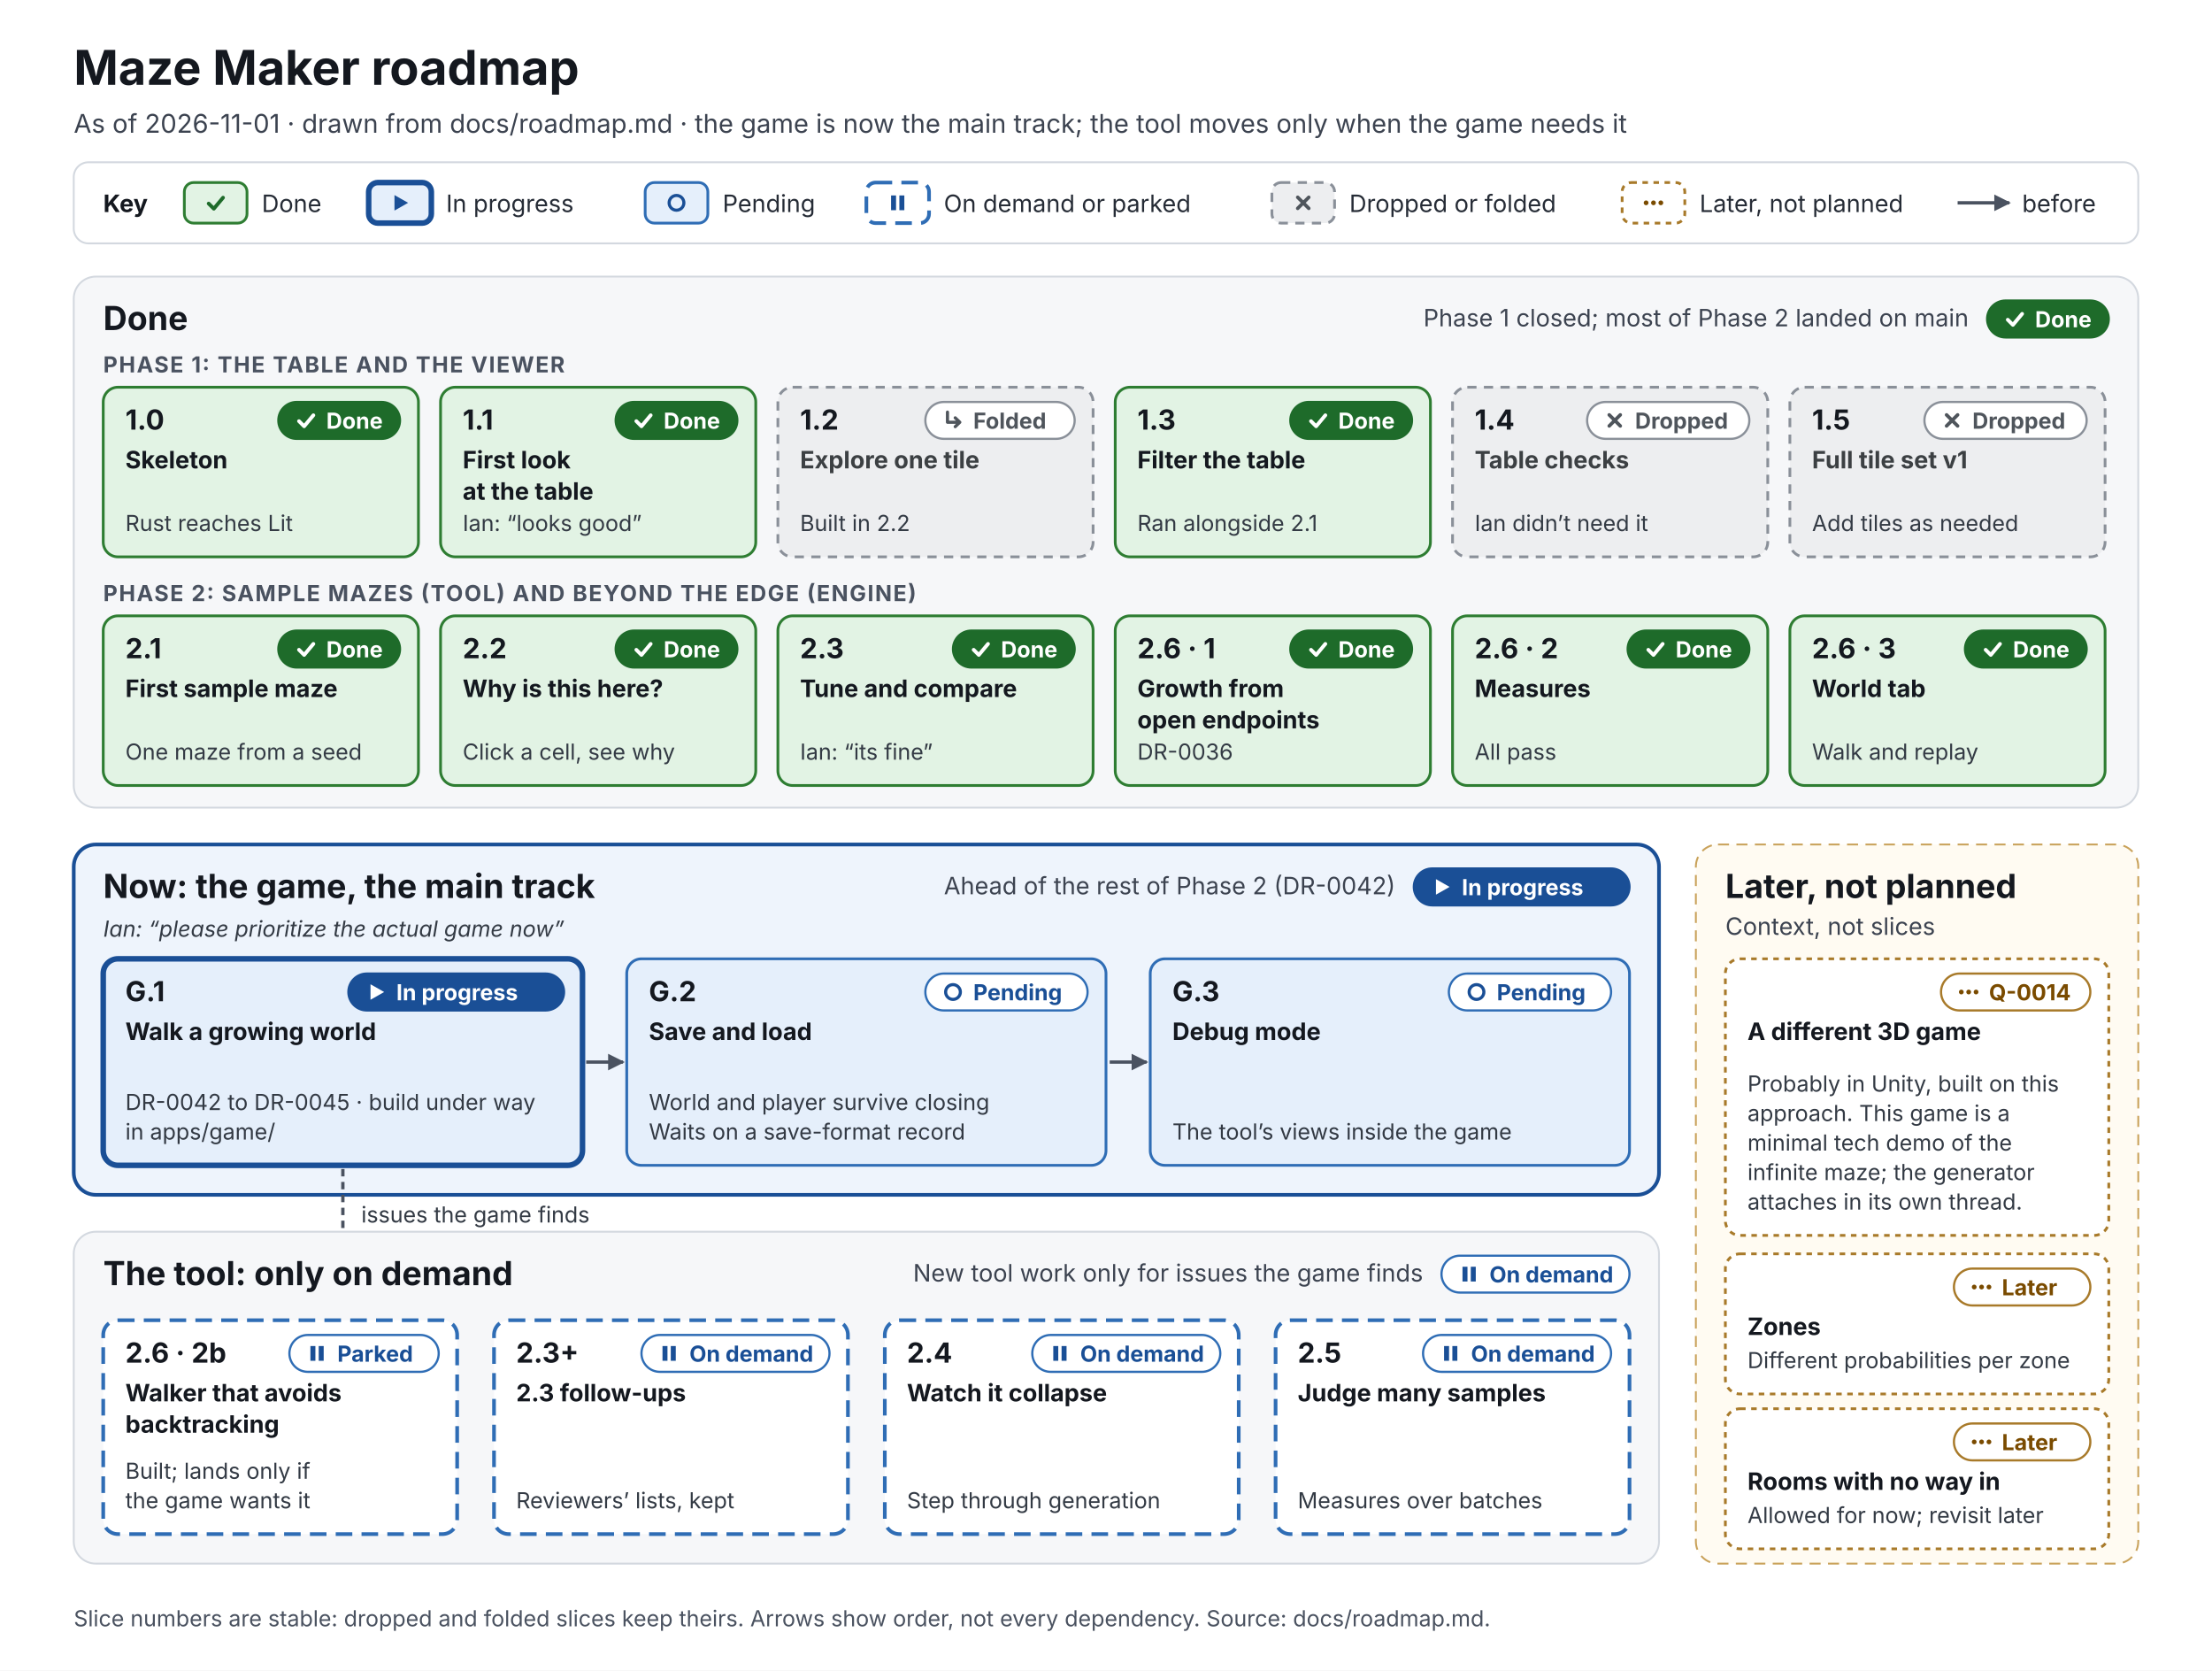
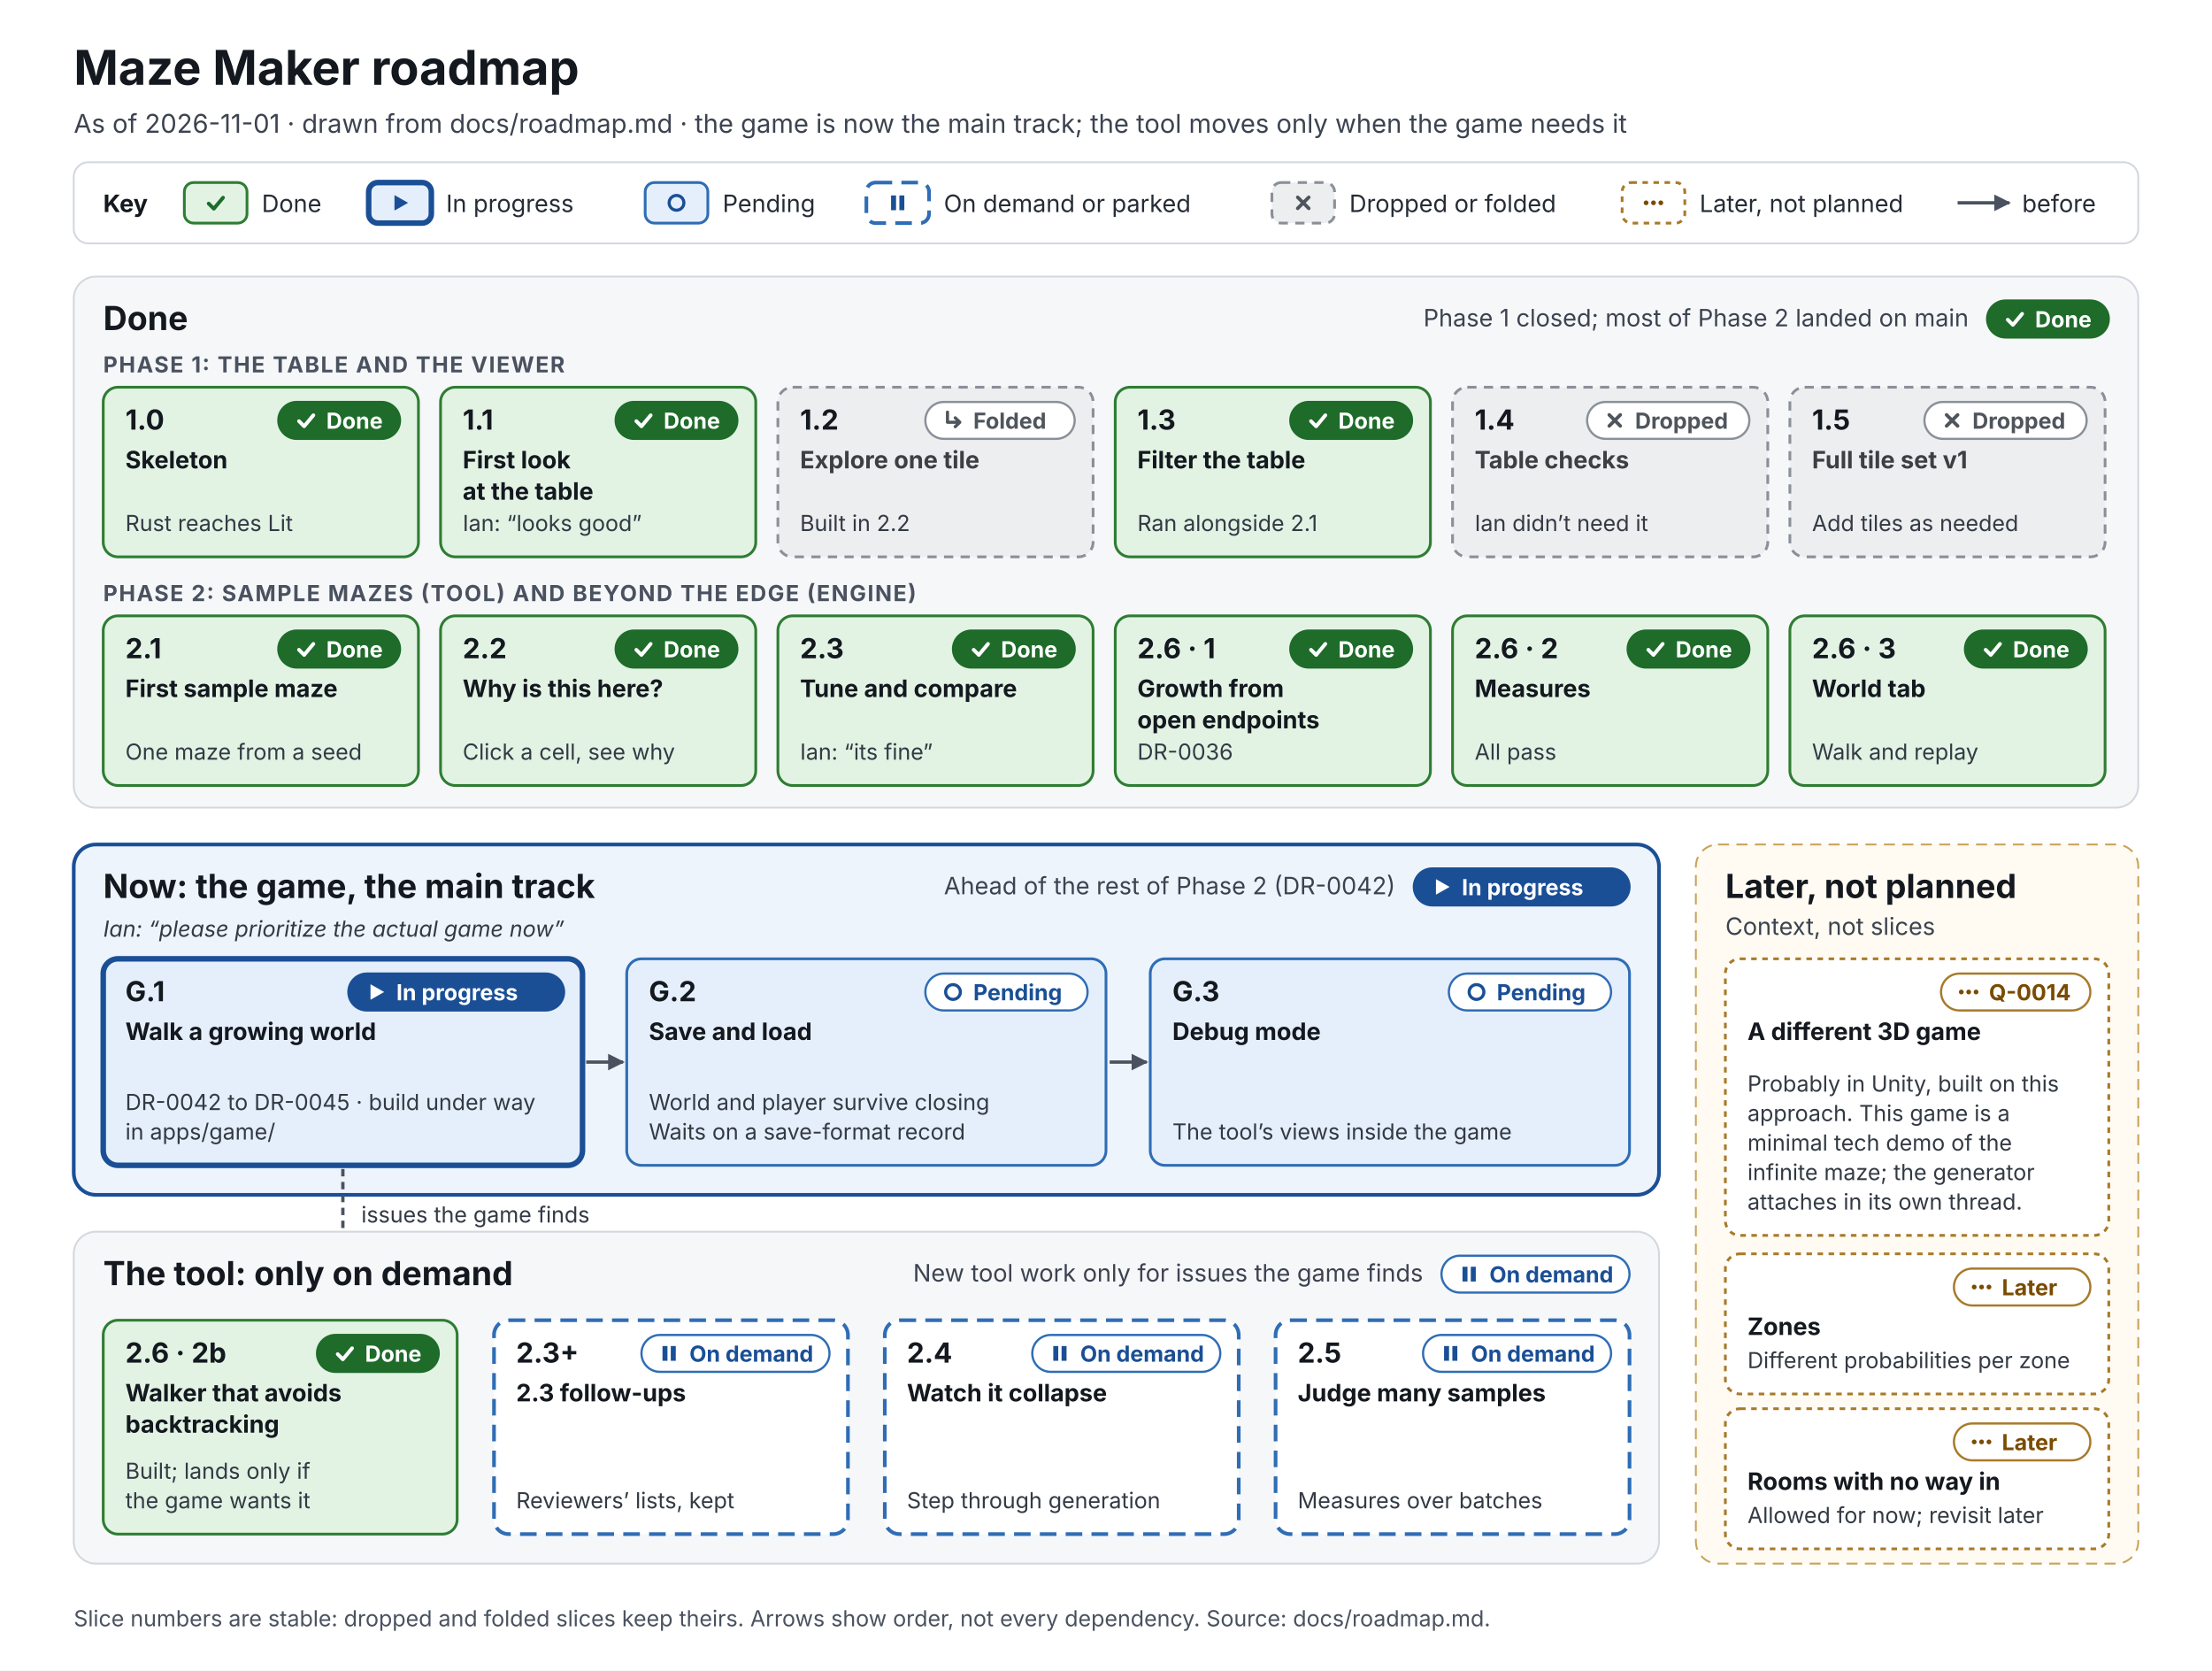
<svg xmlns="http://www.w3.org/2000/svg" width="1200" height="906" viewBox="0 0 1200 906" role="img" aria-labelledby="roadmap-title roadmap-desc">
  <style>
  text { font-family: system-ui, -apple-system, 'Segoe UI', sans-serif; fill: #14181F; }
  .title { font-size: 26px; font-weight: 700; }
  .subtitle { font-size: 14px; fill: #3C4350; }
  .legend { fill: #FFFFFF; stroke: #D3D8DF; stroke-width: 1; }
  .legend-h { font-size: 13px; font-weight: 700; }
  .legend-t { font-size: 13px; fill: #262C36; }
  .panel { fill: #F6F7F9; stroke: #D3D8DF; stroke-width: 1; }
  .panel-now { fill: #EEF4FC; stroke: #1A4F96; stroke-width: 2; }
  .panel-later { fill: #FFFBF2; stroke: #C9A25A; stroke-width: 1; stroke-dasharray: 6 4; }
  .phase { font-size: 18px; font-weight: 700; }
  .phase-desc { font-size: 13px; fill: #3C4350; }
  .lane { font-size: 12px; font-weight: 700; letter-spacing: 0.06em; fill: #4A5260; }
  .num { font-size: 15px; font-weight: 700; }
  .name { font-size: 13px; font-weight: 700; }
  .gone-t { fill: #3C4043; }
  .note { font-size: 12px; fill: #333A44; }
  .quote { font-size: 12px; font-style: italic; fill: #333A44; }
  .pill-t { font-size: 12px; font-weight: 700; }
  .pt-light { fill: #FFFFFF; }
  .pt-blue { fill: #1A4F96; }
  .pt-grey { fill: #4F555C; }
  .pt-amber { fill: #7A4B00; }
  .foot { font-size: 12px; fill: #4A5260; }
  .box { stroke-width: 1.5; }
  .done { fill: #E2F3E4; stroke: #2E7D32; }
  .pending { fill: #E5EFFB; stroke: #2F6DB5; }
  .progress { fill: #E5EFFB; stroke: #1A4F96; stroke-width: 3; }
  .demand { fill: #FFFFFF; stroke: #2F6DB5; stroke-width: 2; stroke-dasharray: 9 5; }
  .gone { fill: #EDEEF0; stroke: #8A9099; stroke-dasharray: 5 4; }
  .later { fill: #FFFFFF; stroke: #A87A2A; stroke-dasharray: 3 3; }
  .pill { stroke-width: 1.2; }
  .p-green { fill: #1E6B2A; stroke: #1E6B2A; }
  .p-blue { fill: #1A4F96; stroke: #1A4F96; }
  .p-line-blue { fill: #FFFFFF; stroke: #2F6DB5; }
  .p-line-grey { fill: #FFFFFF; stroke: #8A9099; }
  .p-line-amber { fill: #FFFFFF; stroke: #A87A2A; }
  .arrow { fill: none; stroke: #4A5260; stroke-width: 1.8; stroke-linejoin: round; }
  .feed { fill: none; stroke: #4A5260; stroke-width: 1.8; stroke-dasharray: 4 3; }
</style>
  <defs>
    <marker id="head" viewBox="0 0 10 10" refX="9" refY="5" markerWidth="9" markerHeight="9" markerUnits="userSpaceOnUse" orient="auto">
      <path d="M0 0 L10 5 L0 10 Z" fill="#4A5260" />
    </marker>
  </defs>
  <rect x="0" y="0" width="1200" height="906" fill="#FFFFFF" />
  <text class="title" x="40" y="46">Maze Maker roadmap</text>
  <text class="subtitle" x="40" y="72">As of 2026-11-01 · drawn from docs/roadmap.md · the game is now the main track; the tool moves only when the game needs it</text>
  <rect class="legend" x="40" y="88" width="1120" height="44" rx="8" />
  <text class="legend-h" x="56" y="115">Key</text>
  <rect class="box done" x="100" y="99" width="34" height="22" rx="5" />
  <g transform="translate(111 104)">
    <path d="M2.2 6.4 L5 9.2 L10 3.2" fill="none" stroke="#1E6B2A" stroke-width="2" stroke-linecap="round" stroke-linejoin="round" />
  </g>
  <text class="legend-t" x="142" y="115">Done</text>
  <rect class="box progress" x="200" y="99" width="34" height="22" rx="5" />
  <g transform="translate(211 104)">
    <path d="M3 1.8 L10.4 6 L3 10.2 Z" fill="#1A4F96" />
  </g>
  <text class="legend-t" x="242" y="115">In progress</text>
  <rect class="box pending" x="350" y="99" width="34" height="22" rx="5" />
  <g transform="translate(361 104)">
    <circle cx="6" cy="6" r="4" fill="none" stroke="#1A4F96" stroke-width="1.7" />
  </g>
  <text class="legend-t" x="392" y="115">Pending</text>
  <rect class="box demand" x="470" y="99" width="34" height="22" rx="5" />
  <g transform="translate(481 104)">
    <rect x="2.4" y="2" width="2.7" height="8" fill="#1A4F96" />
    <rect x="6.9" y="2" width="2.7" height="8" fill="#1A4F96" />
  </g>
  <text class="legend-t" x="512" y="115">On demand or parked</text>
  <rect class="box gone" x="690" y="99" width="34" height="22" rx="5" />
  <g transform="translate(701 104)">
    <path d="M3 3 L9 9 M9 3 L3 9" fill="none" stroke="#4F555C" stroke-width="1.9" stroke-linecap="round" />
  </g>
  <text class="legend-t" x="732" y="115">Dropped or folded</text>
  <rect class="box later" x="880" y="99" width="34" height="22" rx="5" />
  <g transform="translate(891 104)">
    <circle cx="6" cy="6" r="1.3" fill="#7A4B00" />
    <circle cx="2" cy="6" r="1.3" fill="#7A4B00" />
    <circle cx="10" cy="6" r="1.3" fill="#7A4B00" />
  </g>
  <text class="legend-t" x="922" y="115">Later, not planned</text>
  <path class="arrow" d="M1062 110 H1090" marker-end="url(#head)" />
  <text class="legend-t" x="1097" y="115">before</text>
  <rect class="panel" x="40" y="150" width="1120" height="288" rx="12" />
  <text class="phase" x="56" y="179">Done</text>
  <rect class="pill p-green" x="1078" y="163" width="66" height="20" rx="10" />
  <g transform="translate(1087 167)">
    <path d="M2.2 6.4 L5 9.2 L10 3.2" fill="none" stroke="#FFFFFF" stroke-width="2" stroke-linecap="round" stroke-linejoin="round" />
  </g>
  <text class="pill-t pt-light" x="1104" y="177.5">Done</text>
  <text class="phase-desc" x="1068" y="177" text-anchor="end">Phase 1 closed; most of Phase 2 landed on main</text>
  <text class="lane" x="56" y="202">PHASE 1: THE TABLE AND THE VIEWER</text>
  <g>
    <rect class="box done" x="56" y="210" width="171" height="92" rx="8" />
    <text class="num" x="68" y="233">1.0</text>
    <rect class="pill p-green" x="151" y="218" width="66" height="20" rx="10" />
    <g transform="translate(160 222)">
      <path d="M2.2 6.4 L5 9.2 L10 3.2" fill="none" stroke="#FFFFFF" stroke-width="2" stroke-linecap="round" stroke-linejoin="round" />
    </g>
    <text class="pill-t pt-light" x="177" y="232.5">Done</text>
    <text class="name" x="68" y="254">Skeleton</text>
    <text class="note" x="68" y="288">Rust reaches Lit</text>
  </g>
  <g>
    <rect class="box done" x="239" y="210" width="171" height="92" rx="8" />
    <text class="num" x="251" y="233">1.1</text>
    <rect class="pill p-green" x="334" y="218" width="66" height="20" rx="10" />
    <g transform="translate(343 222)">
      <path d="M2.2 6.4 L5 9.2 L10 3.2" fill="none" stroke="#FFFFFF" stroke-width="2" stroke-linecap="round" stroke-linejoin="round" />
    </g>
    <text class="pill-t pt-light" x="360" y="232.5">Done</text>
    <text class="name" x="251" y="254">First look</text>
    <text class="name" x="251" y="271">at the table</text>
    <text class="note" x="251" y="288">Ian: “looks good”</text>
  </g>
  <g>
    <rect class="box gone" x="422" y="210" width="171" height="92" rx="8" />
    <text class="num" x="434" y="233">1.2</text>
    <rect class="pill p-line-grey" x="502" y="218" width="81" height="20" rx="10" />
    <g transform="translate(511 222)">
      <path d="M3 1.5 V7 H9.6 M7.2 4.6 L9.7 7 L7.2 9.4" fill="none" stroke="#4F555C" stroke-width="1.7" stroke-linecap="round" stroke-linejoin="round" />
    </g>
    <text class="pill-t pt-grey" x="528" y="232.5">Folded</text>
    <text class="name gone-t" x="434" y="254">Explore one tile</text>
    <text class="note" x="434" y="288">Built in 2.2</text>
  </g>
  <g>
    <rect class="box done" x="605" y="210" width="171" height="92" rx="8" />
    <text class="num" x="617" y="233">1.3</text>
    <rect class="pill p-green" x="700" y="218" width="66" height="20" rx="10" />
    <g transform="translate(709 222)">
      <path d="M2.2 6.4 L5 9.2 L10 3.2" fill="none" stroke="#FFFFFF" stroke-width="2" stroke-linecap="round" stroke-linejoin="round" />
    </g>
    <text class="pill-t pt-light" x="726" y="232.5">Done</text>
    <text class="name" x="617" y="254">Filter the table</text>
    <text class="note" x="617" y="288">Ran alongside 2.1</text>
  </g>
  <g>
    <rect class="box gone" x="788" y="210" width="171" height="92" rx="8" />
    <text class="num" x="800" y="233">1.4</text>
    <rect class="pill p-line-grey" x="861" y="218" width="88" height="20" rx="10" />
    <g transform="translate(870 222)">
      <path d="M3 3 L9 9 M9 3 L3 9" fill="none" stroke="#4F555C" stroke-width="1.9" stroke-linecap="round" />
    </g>
    <text class="pill-t pt-grey" x="887" y="232.5">Dropped</text>
    <text class="name gone-t" x="800" y="254">Table checks</text>
    <text class="note" x="800" y="288">Ian didn’t need it</text>
  </g>
  <g>
    <rect class="box gone" x="971" y="210" width="171" height="92" rx="8" />
    <text class="num" x="983" y="233">1.5</text>
    <rect class="pill p-line-grey" x="1044" y="218" width="88" height="20" rx="10" />
    <g transform="translate(1053 222)">
      <path d="M3 3 L9 9 M9 3 L3 9" fill="none" stroke="#4F555C" stroke-width="1.9" stroke-linecap="round" />
    </g>
    <text class="pill-t pt-grey" x="1070" y="232.5">Dropped</text>
    <text class="name gone-t" x="983" y="254">Full tile set v1</text>
    <text class="note" x="983" y="288">Add tiles as needed</text>
  </g>
  <text class="lane" x="56" y="326">PHASE 2: SAMPLE MAZES (TOOL) AND BEYOND THE EDGE (ENGINE)</text>
  <g>
    <rect class="box done" x="56" y="334" width="171" height="92" rx="8" />
    <text class="num" x="68" y="357">2.1</text>
    <rect class="pill p-green" x="151" y="342" width="66" height="20" rx="10" />
    <g transform="translate(160 346)">
      <path d="M2.2 6.4 L5 9.2 L10 3.2" fill="none" stroke="#FFFFFF" stroke-width="2" stroke-linecap="round" stroke-linejoin="round" />
    </g>
    <text class="pill-t pt-light" x="177" y="356.5">Done</text>
    <text class="name" x="68" y="378">First sample maze</text>
    <text class="note" x="68" y="412">One maze from a seed</text>
  </g>
  <g>
    <rect class="box done" x="239" y="334" width="171" height="92" rx="8" />
    <text class="num" x="251" y="357">2.2</text>
    <rect class="pill p-green" x="334" y="342" width="66" height="20" rx="10" />
    <g transform="translate(343 346)">
      <path d="M2.2 6.4 L5 9.2 L10 3.2" fill="none" stroke="#FFFFFF" stroke-width="2" stroke-linecap="round" stroke-linejoin="round" />
    </g>
    <text class="pill-t pt-light" x="360" y="356.5">Done</text>
    <text class="name" x="251" y="378">Why is this here?</text>
    <text class="note" x="251" y="412">Click a cell, see why</text>
  </g>
  <g>
    <rect class="box done" x="422" y="334" width="171" height="92" rx="8" />
    <text class="num" x="434" y="357">2.3</text>
    <rect class="pill p-green" x="517" y="342" width="66" height="20" rx="10" />
    <g transform="translate(526 346)">
      <path d="M2.2 6.4 L5 9.2 L10 3.2" fill="none" stroke="#FFFFFF" stroke-width="2" stroke-linecap="round" stroke-linejoin="round" />
    </g>
    <text class="pill-t pt-light" x="543" y="356.5">Done</text>
    <text class="name" x="434" y="378">Tune and compare</text>
    <text class="note" x="434" y="412">Ian: “its fine”</text>
  </g>
  <g>
    <rect class="box done" x="605" y="334" width="171" height="92" rx="8" />
    <text class="num" x="617" y="357">2.6 · 1</text>
    <rect class="pill p-green" x="700" y="342" width="66" height="20" rx="10" />
    <g transform="translate(709 346)">
      <path d="M2.2 6.4 L5 9.2 L10 3.2" fill="none" stroke="#FFFFFF" stroke-width="2" stroke-linecap="round" stroke-linejoin="round" />
    </g>
    <text class="pill-t pt-light" x="726" y="356.5">Done</text>
    <text class="name" x="617" y="378">Growth from</text>
    <text class="name" x="617" y="395">open endpoints</text>
    <text class="note" x="617" y="412">DR-0036</text>
  </g>
  <g>
    <rect class="box done" x="788" y="334" width="171" height="92" rx="8" />
    <text class="num" x="800" y="357">2.6 · 2</text>
    <rect class="pill p-green" x="883" y="342" width="66" height="20" rx="10" />
    <g transform="translate(892 346)">
      <path d="M2.2 6.4 L5 9.2 L10 3.2" fill="none" stroke="#FFFFFF" stroke-width="2" stroke-linecap="round" stroke-linejoin="round" />
    </g>
    <text class="pill-t pt-light" x="909" y="356.5">Done</text>
    <text class="name" x="800" y="378">Measures</text>
    <text class="note" x="800" y="412">All pass</text>
  </g>
  <g>
    <rect class="box done" x="971" y="334" width="171" height="92" rx="8" />
    <text class="num" x="983" y="357">2.6 · 3</text>
    <rect class="pill p-green" x="1066" y="342" width="66" height="20" rx="10" />
    <g transform="translate(1075 346)">
      <path d="M2.2 6.4 L5 9.2 L10 3.2" fill="none" stroke="#FFFFFF" stroke-width="2" stroke-linecap="round" stroke-linejoin="round" />
    </g>
    <text class="pill-t pt-light" x="1092" y="356.5">Done</text>
    <text class="name" x="983" y="378">World tab</text>
    <text class="note" x="983" y="412">Walk and replay</text>
  </g>
  <rect class="panel-now" x="40" y="458" width="860" height="190" rx="12" />
  <text class="phase" x="56" y="487">Now: the game, the main track</text>
  <rect class="pill p-blue" x="767" y="471" width="117" height="20" rx="10" />
  <g transform="translate(776 475)">
    <path d="M3 1.8 L10.4 6 L3 10.2 Z" fill="#FFFFFF" />
  </g>
  <text class="pill-t pt-light" x="793" y="485.5">In progress</text>
  <text class="phase-desc" x="757" y="485" text-anchor="end">Ahead of the rest of Phase 2 (DR-0042)</text>
  <text class="quote" x="56" y="508">Ian: “please prioritize the actual game now”</text>
  <g>
    <rect class="box progress" x="56" y="520" width="260" height="112" rx="8" />
    <text class="num" x="68" y="543">G.1</text>
    <rect class="pill p-blue" x="189" y="528" width="117" height="20" rx="10" />
    <g transform="translate(198 532)">
      <path d="M3 1.8 L10.4 6 L3 10.2 Z" fill="#FFFFFF" />
    </g>
    <text class="pill-t pt-light" x="215" y="542.5">In progress</text>
    <text class="name" x="68" y="564">Walk a growing world</text>
    <text class="note" x="68" y="602">DR-0042 to DR-0045 · build under way</text>
    <text class="note" x="68" y="618">in apps/game/</text>
  </g>
  <g>
    <rect class="box pending" x="340" y="520" width="260" height="112" rx="8" />
    <text class="num" x="352" y="543">G.2</text>
    <rect class="pill p-line-blue" x="502" y="528" width="88" height="20" rx="10" />
    <g transform="translate(511 532)">
      <circle cx="6" cy="6" r="4" fill="none" stroke="#1A4F96" stroke-width="1.7" />
    </g>
    <text class="pill-t pt-blue" x="528" y="542.5">Pending</text>
    <text class="name" x="352" y="564">Save and load</text>
    <text class="note" x="352" y="602">World and player survive closing</text>
    <text class="note" x="352" y="618">Waits on a save-format record</text>
  </g>
  <g>
    <rect class="box pending" x="624" y="520" width="260" height="112" rx="8" />
    <text class="num" x="636" y="543">G.3</text>
    <rect class="pill p-line-blue" x="786" y="528" width="88" height="20" rx="10" />
    <g transform="translate(795 532)">
      <circle cx="6" cy="6" r="4" fill="none" stroke="#1A4F96" stroke-width="1.7" />
    </g>
    <text class="pill-t pt-blue" x="812" y="542.5">Pending</text>
    <text class="name" x="636" y="564">Debug mode</text>
    <text class="note" x="636" y="618">The tool’s views inside the game</text>
  </g>
  <path class="arrow" d="M318 576 H338" marker-end="url(#head)" />
  <path class="arrow" d="M602 576 H622" marker-end="url(#head)" />
  <path class="feed" d="M186 634 V702" marker-end="url(#head)" />
  <text class="note" x="196" y="663">issues the game finds</text>
  <rect class="panel" x="40" y="668" width="860" height="180" rx="12" />
  <text class="phase" x="56" y="697">The tool: only on demand</text>
  <rect class="pill p-line-blue" x="782" y="681" width="102" height="20" rx="10" />
  <g transform="translate(791 685)">
    <rect x="2.4" y="2" width="2.7" height="8" fill="#1A4F96" />
    <rect x="6.9" y="2" width="2.7" height="8" fill="#1A4F96" />
  </g>
  <text class="pill-t pt-blue" x="808" y="695.5">On demand</text>
  <text class="phase-desc" x="772" y="695" text-anchor="end">New tool work only for issues the game finds</text>
  <g>
-     <rect class="box demand" x="56" y="716" width="192" height="116" rx="8" />
+     <rect class="box done" x="56" y="716" width="192" height="116" rx="8" />
    <text class="num" x="68" y="739">2.6 · 2b</text>
-     <rect class="pill p-line-blue" x="157" y="724" width="81" height="20" rx="10" />
-     <g transform="translate(166 728)">
-       <rect x="2.4" y="2" width="2.7" height="8" fill="#1A4F96" />
-       <rect x="6.9" y="2" width="2.7" height="8" fill="#1A4F96" />
-     </g>
-     <text class="pill-t pt-blue" x="183" y="738.5">Parked</text>
+     <rect class="pill p-green" x="172" y="724" width="66" height="20" rx="10" />
+     <g transform="translate(181 728)">
+       <path d="M2.2 6.4 L5 9.2 L10 3.2" fill="none" stroke="#FFFFFF" stroke-width="2" stroke-linecap="round" stroke-linejoin="round" />
+     </g>
+     <text class="pill-t pt-light" x="198" y="738.5">Done</text>
    <text class="name" x="68" y="760">Walker that avoids</text>
    <text class="name" x="68" y="777">backtracking</text>
    <text class="note" x="68" y="802">Built; lands only if</text>
    <text class="note" x="68" y="818">the game wants it</text>
  </g>
  <g>
    <rect class="box demand" x="268" y="716" width="192" height="116" rx="8" />
    <text class="num" x="280" y="739">2.3+</text>
    <rect class="pill p-line-blue" x="348" y="724" width="102" height="20" rx="10" />
    <g transform="translate(357 728)">
      <rect x="2.4" y="2" width="2.7" height="8" fill="#1A4F96" />
      <rect x="6.9" y="2" width="2.7" height="8" fill="#1A4F96" />
    </g>
    <text class="pill-t pt-blue" x="374" y="738.5">On demand</text>
    <text class="name" x="280" y="760">2.3 follow-ups</text>
    <text class="note" x="280" y="818">Reviewers’ lists, kept</text>
  </g>
  <g>
    <rect class="box demand" x="480" y="716" width="192" height="116" rx="8" />
    <text class="num" x="492" y="739">2.4</text>
    <rect class="pill p-line-blue" x="560" y="724" width="102" height="20" rx="10" />
    <g transform="translate(569 728)">
      <rect x="2.4" y="2" width="2.7" height="8" fill="#1A4F96" />
      <rect x="6.9" y="2" width="2.7" height="8" fill="#1A4F96" />
    </g>
    <text class="pill-t pt-blue" x="586" y="738.5">On demand</text>
    <text class="name" x="492" y="760">Watch it collapse</text>
    <text class="note" x="492" y="818">Step through generation</text>
  </g>
  <g>
    <rect class="box demand" x="692" y="716" width="192" height="116" rx="8" />
    <text class="num" x="704" y="739">2.5</text>
    <rect class="pill p-line-blue" x="772" y="724" width="102" height="20" rx="10" />
    <g transform="translate(781 728)">
      <rect x="2.4" y="2" width="2.7" height="8" fill="#1A4F96" />
      <rect x="6.9" y="2" width="2.7" height="8" fill="#1A4F96" />
    </g>
    <text class="pill-t pt-blue" x="798" y="738.5">On demand</text>
    <text class="name" x="704" y="760">Judge many samples</text>
    <text class="note" x="704" y="818">Measures over batches</text>
  </g>
  <rect class="panel-later" x="920" y="458" width="240" height="390" rx="12" />
  <text class="phase" x="936" y="487">Later, not planned</text>
  <text class="phase-desc" x="936" y="507">Context, not slices</text>
  <g>
    <rect class="box later" x="936" y="520" width="208" height="150" rx="8" />
    <rect class="pill p-line-amber" x="1053" y="528" width="81" height="20" rx="10" />
    <g transform="translate(1062 532)">
      <circle cx="6" cy="6" r="1.3" fill="#7A4B00" />
      <circle cx="2" cy="6" r="1.3" fill="#7A4B00" />
      <circle cx="10" cy="6" r="1.3" fill="#7A4B00" />
    </g>
    <text class="pill-t pt-amber" x="1079" y="542.5">Q-0014</text>
    <text class="name" x="948" y="564">A different 3D game</text>
    <text class="note" x="948" y="592">Probably in Unity, built on this</text>
    <text class="note" x="948" y="608">approach. This game is a</text>
    <text class="note" x="948" y="624">minimal tech demo of the</text>
    <text class="note" x="948" y="640">infinite maze; the generator</text>
    <text class="note" x="948" y="656">attaches in its own thread.</text>
  </g>
  <g>
    <rect class="box later" x="936" y="680" width="208" height="76" rx="8" />
    <rect class="pill p-line-amber" x="1060" y="688" width="74" height="20" rx="10" />
    <g transform="translate(1069 692)">
      <circle cx="6" cy="6" r="1.3" fill="#7A4B00" />
      <circle cx="2" cy="6" r="1.3" fill="#7A4B00" />
      <circle cx="10" cy="6" r="1.3" fill="#7A4B00" />
    </g>
    <text class="pill-t pt-amber" x="1086" y="702.5">Later</text>
    <text class="name" x="948" y="724">Zones</text>
    <text class="note" x="948" y="742">Different probabilities per zone</text>
  </g>
  <g>
    <rect class="box later" x="936" y="764" width="208" height="76" rx="8" />
    <rect class="pill p-line-amber" x="1060" y="772" width="74" height="20" rx="10" />
    <g transform="translate(1069 776)">
      <circle cx="6" cy="6" r="1.3" fill="#7A4B00" />
      <circle cx="2" cy="6" r="1.3" fill="#7A4B00" />
      <circle cx="10" cy="6" r="1.3" fill="#7A4B00" />
    </g>
    <text class="pill-t pt-amber" x="1086" y="786.5">Later</text>
    <text class="name" x="948" y="808">Rooms with no way in</text>
    <text class="note" x="948" y="826">Allowed for now; revisit later</text>
  </g>
  <text class="foot" x="40" y="882">Slice numbers are stable: dropped and folded slices keep theirs. Arrows show order, not every dependency. Source: docs/roadmap.md.</text>
</svg>
